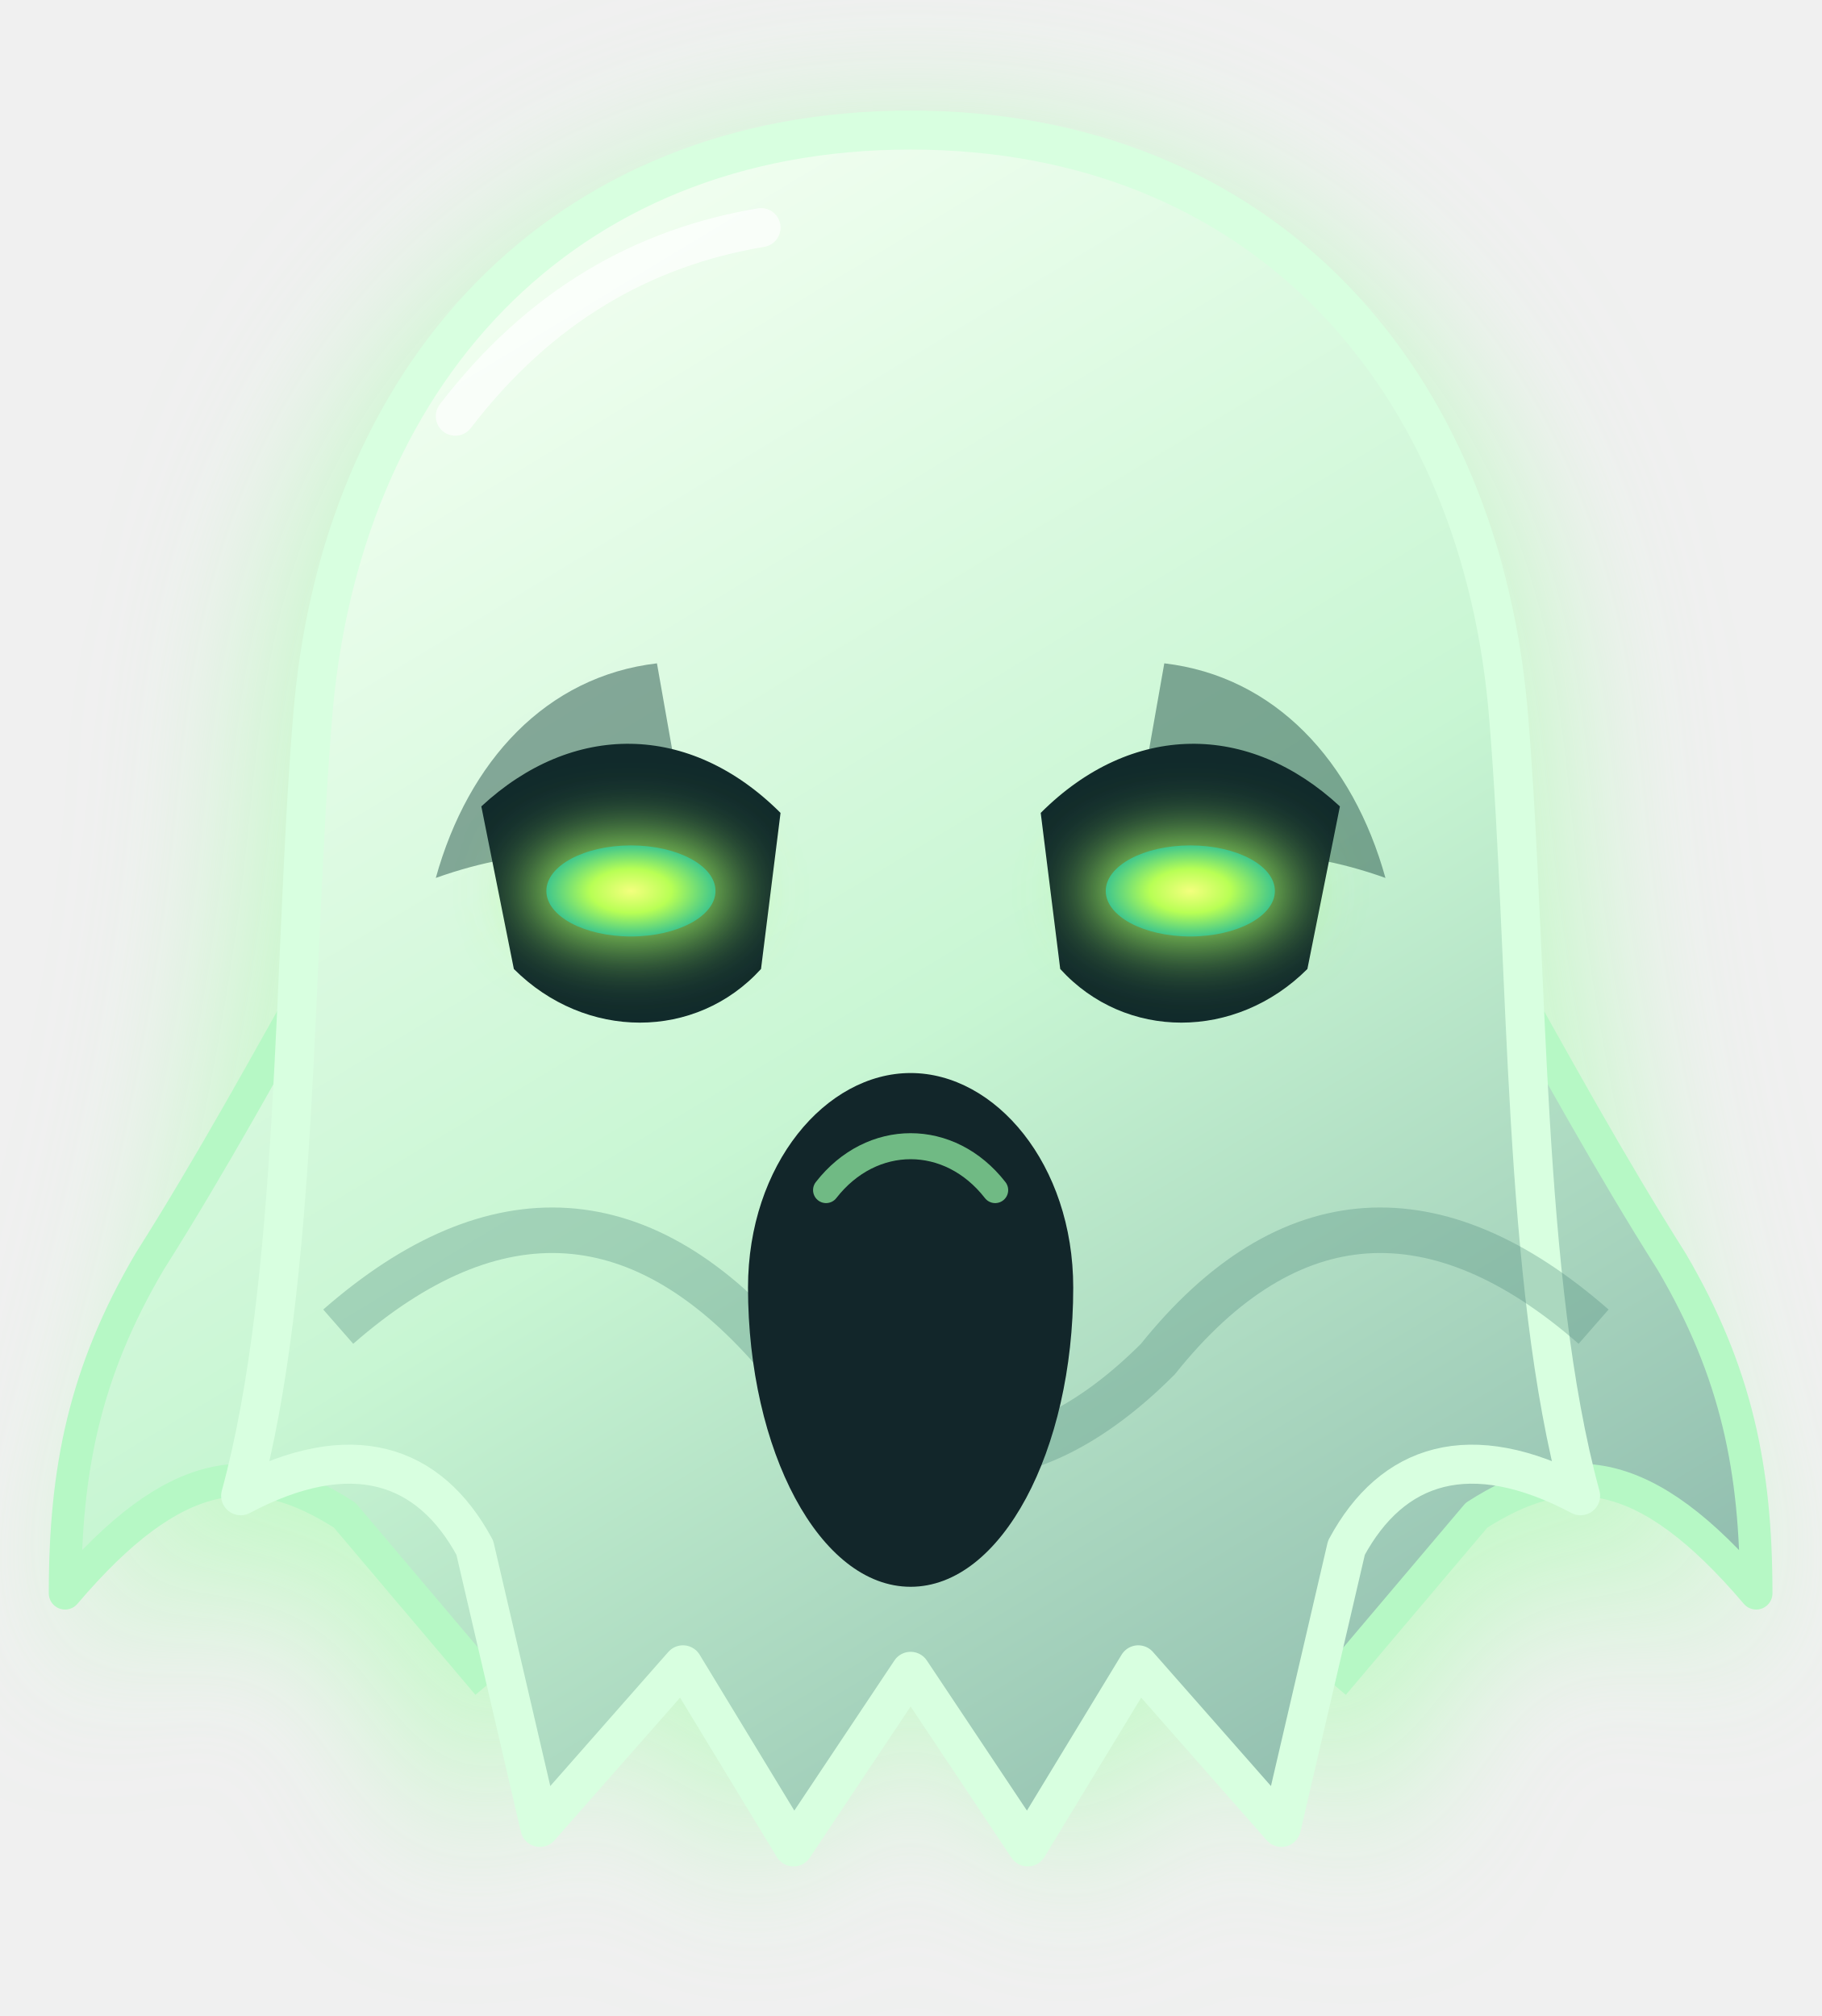
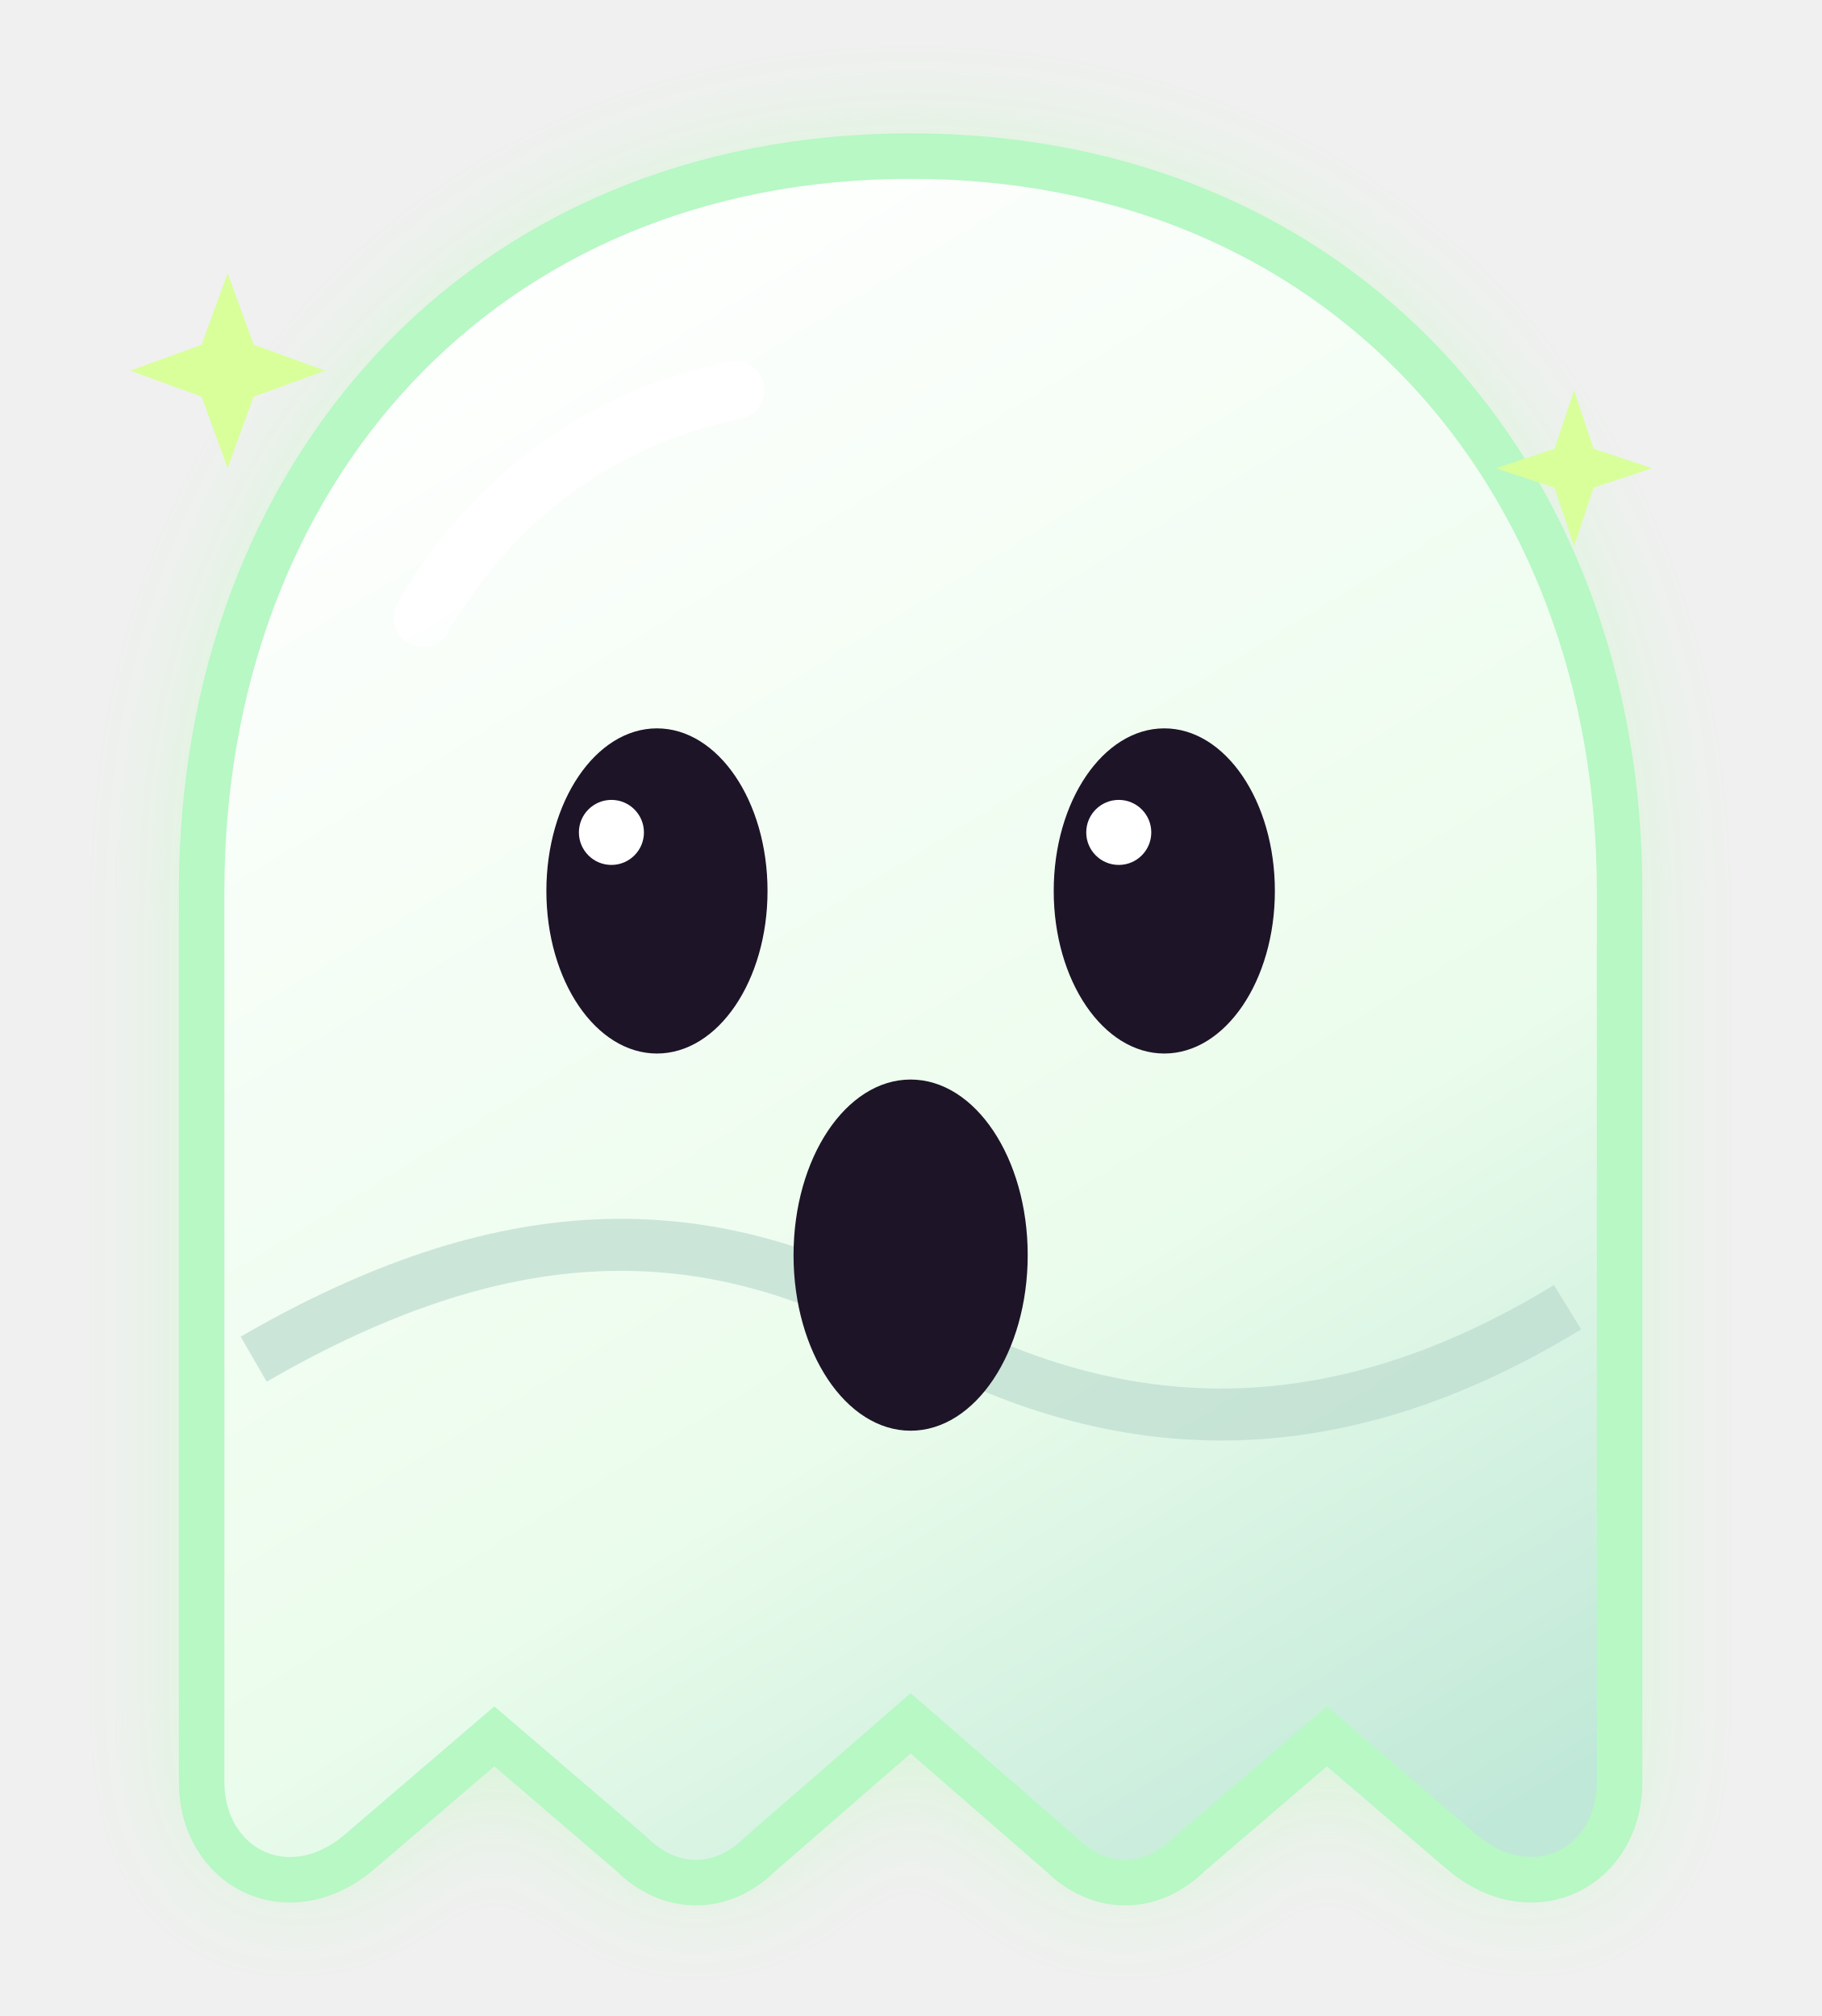
<svg xmlns="http://www.w3.org/2000/svg" viewBox="0 0 280 310" fill="none">
  <defs>
-     <linearGradient id="shroud" x1="63" y1="35" x2="221" y2="296" gradientUnits="userSpaceOnUse">
-       <stop stop-color="#F5FFF3" />
-       <stop offset=".48" stop-color="#C8F6D3" />
-       <stop offset="1" stop-color="#88B4A9" />
+     <linearGradient id="body" x1="63" y1="40" x2="215" y2="289" gradientUnits="userSpaceOnUse">
+       <stop stop-color="#FFFFFF" />
+       <stop offset=".65" stop-color="#EAFCEB" />
+       <stop offset="1" stop-color="#C0E8D8" />
    </linearGradient>
-     <radialGradient id="eye">
-       <stop stop-color="#F3FF7E" />
-       <stop offset=".48" stop-color="#B8FF55" />
-       <stop offset="1" stop-color="#40C68C" />
-     </radialGradient>
-     <filter id="mist" x="-50%" y="-50%" width="200%" height="200%">
-       <feGaussianBlur stdDeviation="12" />
-     </filter>
-     <filter id="eye-glow" x="-100%" y="-100%" width="300%" height="300%">
-       <feGaussianBlur stdDeviation="5" />
+     <filter id="glow" x="-50%" y="-50%" width="200%" height="200%">
+       <feGaussianBlur stdDeviation="10" />
    </filter>
  </defs>
-   <path d="M140 20C79 20 42 61 39 119c-3 46-18 98-30 137 22-15 36-17 45-4l18 33 19-27 25 31 24-31 24 31 25-31 19 27 18-33c9-13 23-11 45 4-12-39-27-91-30-137C238 61 201 20 140 20Z" fill="#A9FFAF" opacity=".6" filter="url(#mist)" />
-   <path d="M72 112C58 130 42 164 23 194c-10 17-13 32-13 51 17-20 29-21 43-12l22 26M208 112c14 18 30 52 49 82 10 17 13 32 13 51-17-20-29-21-43-12l-22 26" fill="url(#shroud)" stroke="#B6F8C5" stroke-width="5" stroke-linejoin="round" />
-   <path d="M140 20C86 20 52 58 48 111c-3 37-2 86-11 119 17-9 29-5 36 8l10 43 22-25 17 28 18-27 18 27 17-28 22 25 10-43c7-13 19-17 36-8-9-33-8-82-11-119C228 58 194 20 140 20Z" fill="url(#shroud)" stroke="#D8FFE0" stroke-width="6" stroke-linejoin="round" />
-   <path d="M52 204c24-21 47-20 68 5 18 20 38 20 58 0 20-25 43-26 67-5" stroke="#568E82" stroke-width="7" opacity=".35" />
-   <path d="M101 102c-17 2-29 15-34 33 14-5 27-5 40 1M179 102c17 2 29 15 34 33-14-5-27-5-40 1" fill="#204D46" opacity=".48" />
-   <path d="M74 124c14-13 32-13 46 1l-3 24c-10 11-27 11-38 0l-5-25ZM206 124c-14-13-32-13-46 1l3 24c10 11 27 11 38 0l5-25Z" fill="#112A2B" />
-   <ellipse cx="97" cy="137" rx="16" ry="8" fill="#A7FF65" filter="url(#eye-glow)" />
-   <ellipse cx="183" cy="137" rx="16" ry="8" fill="#A7FF65" filter="url(#eye-glow)" />
-   <ellipse cx="97" cy="137" rx="13" ry="7" fill="url(#eye)" />
-   <ellipse cx="183" cy="137" rx="13" ry="7" fill="url(#eye)" />
-   <path d="M140 165c-13 0-25 14-25 33 0 25 11 46 25 46s25-21 25-46c0-19-12-33-25-33Z" fill="#12262A" />
-   <path d="M127 183c7-9 19-9 26 0" stroke="#8FEBA1" stroke-width="4" stroke-linecap="round" opacity=".75" />
-   <path d="M70 64c13-17 29-26 47-29" stroke="#FFFFFF" stroke-width="6" stroke-linecap="round" opacity=".68" />
+   <path d="M140 24C74 24 31 73 31 137v137c0 13 13 20 24 11l21-18 21 18c6 6 14 6 20 0l23-20 23 20c6 6 14 6 20 0l21-18 21 18c11 9 24 2 24-11V137C249 73 206 24 140 24Z" fill="#B6FFB3" opacity=".55" filter="url(#glow)" />
+   <path d="M140 24C74 24 31 73 31 137v137c0 13 13 20 24 11l21-18 21 18c6 6 14 6 20 0l23-20 23 20c6 6 14 6 20 0l21-18 21 18c11 9 24 2 24-11V137C249 73 206 24 140 24Z" fill="url(#body)" stroke="#B7F8C5" stroke-width="7" />
+   <path d="M39 209c38-22 69-23 101-5 32 18 65 19 101-3" stroke="#BCDCCF" stroke-width="8" opacity=".7" />
+   <path d="M65 95c11-19 28-31 48-35" stroke="#FFFFFF" stroke-width="9" stroke-linecap="round" opacity=".75" />
+   <ellipse cx="101" cy="137" rx="17" ry="25" fill="#1D1428" />
+   <ellipse cx="179" cy="137" rx="17" ry="25" fill="#1D1428" />
+   <circle cx="94" cy="128" r="5" fill="#FFFFFF" />
+   <circle cx="172" cy="128" r="5" fill="#FFFFFF" />
+   <ellipse cx="140" cy="193" rx="18" ry="27" fill="#1D1428" />
+   <path d="m35 42 4 11 11 4-11 4-4 11-4-11-11-4 11-4ZM242 60l3 9 9 3-9 3-3 9-3-9-9-3 9-3Z" fill="#D9FF9B" />
</svg>
